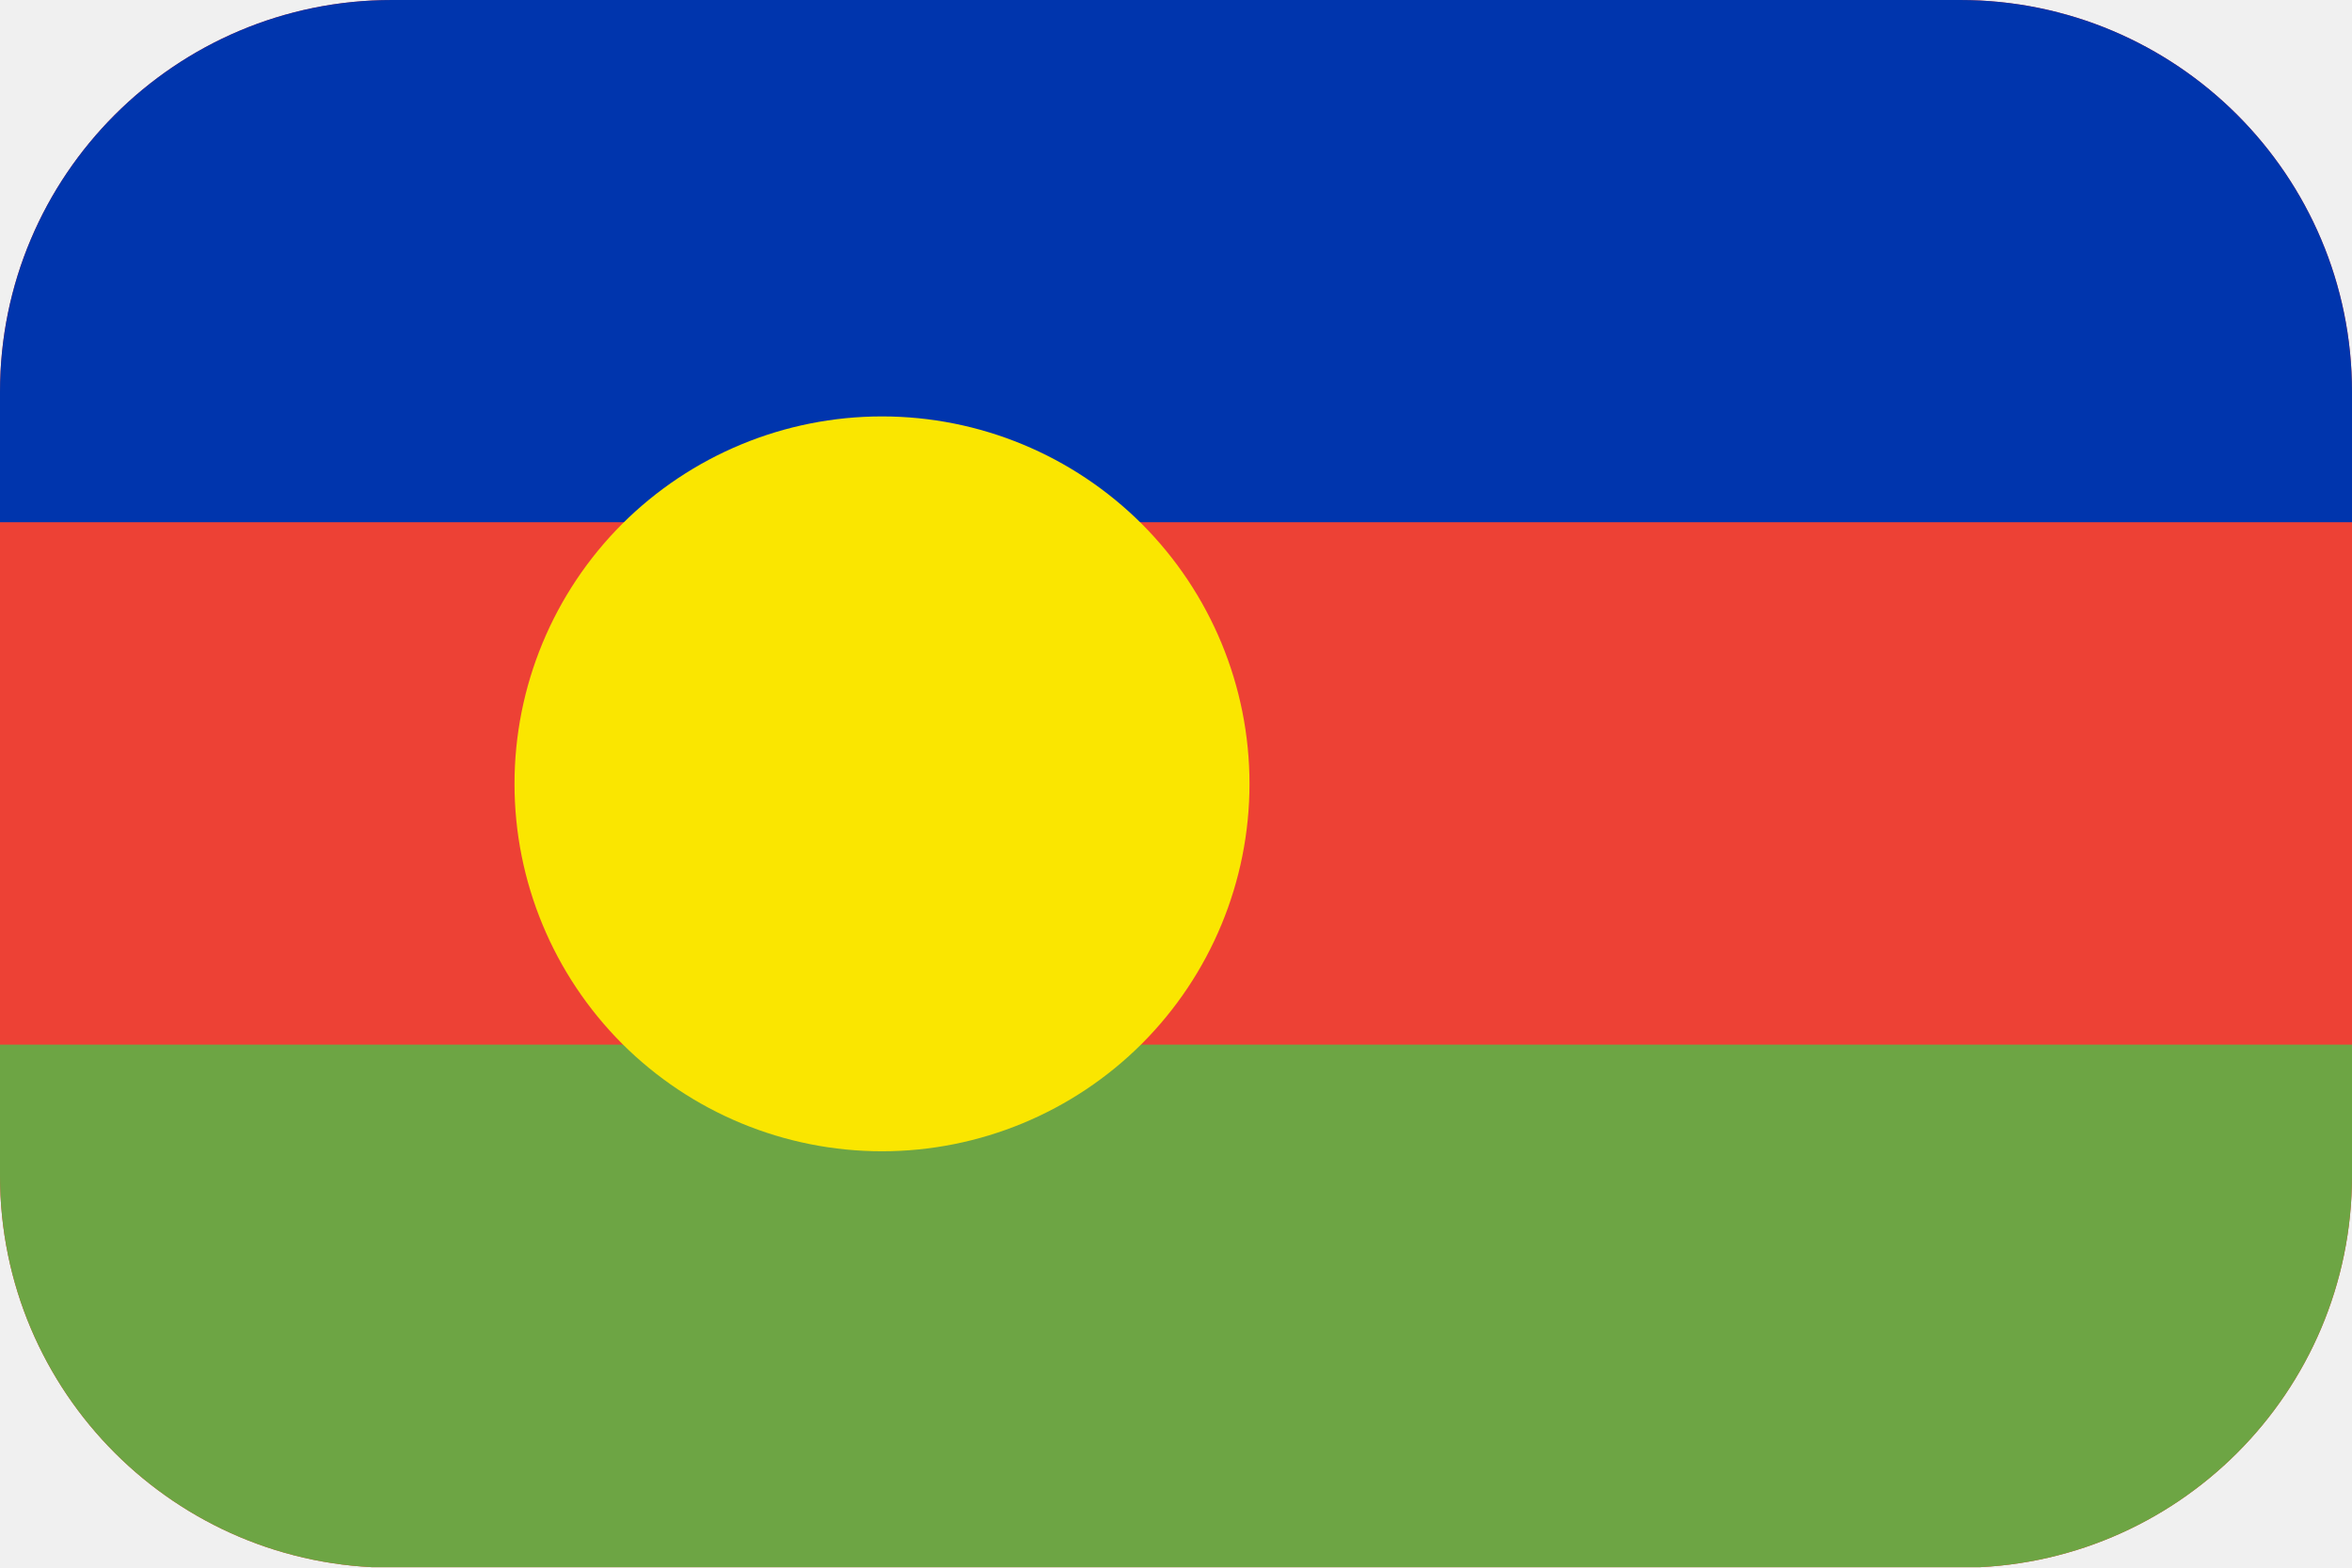
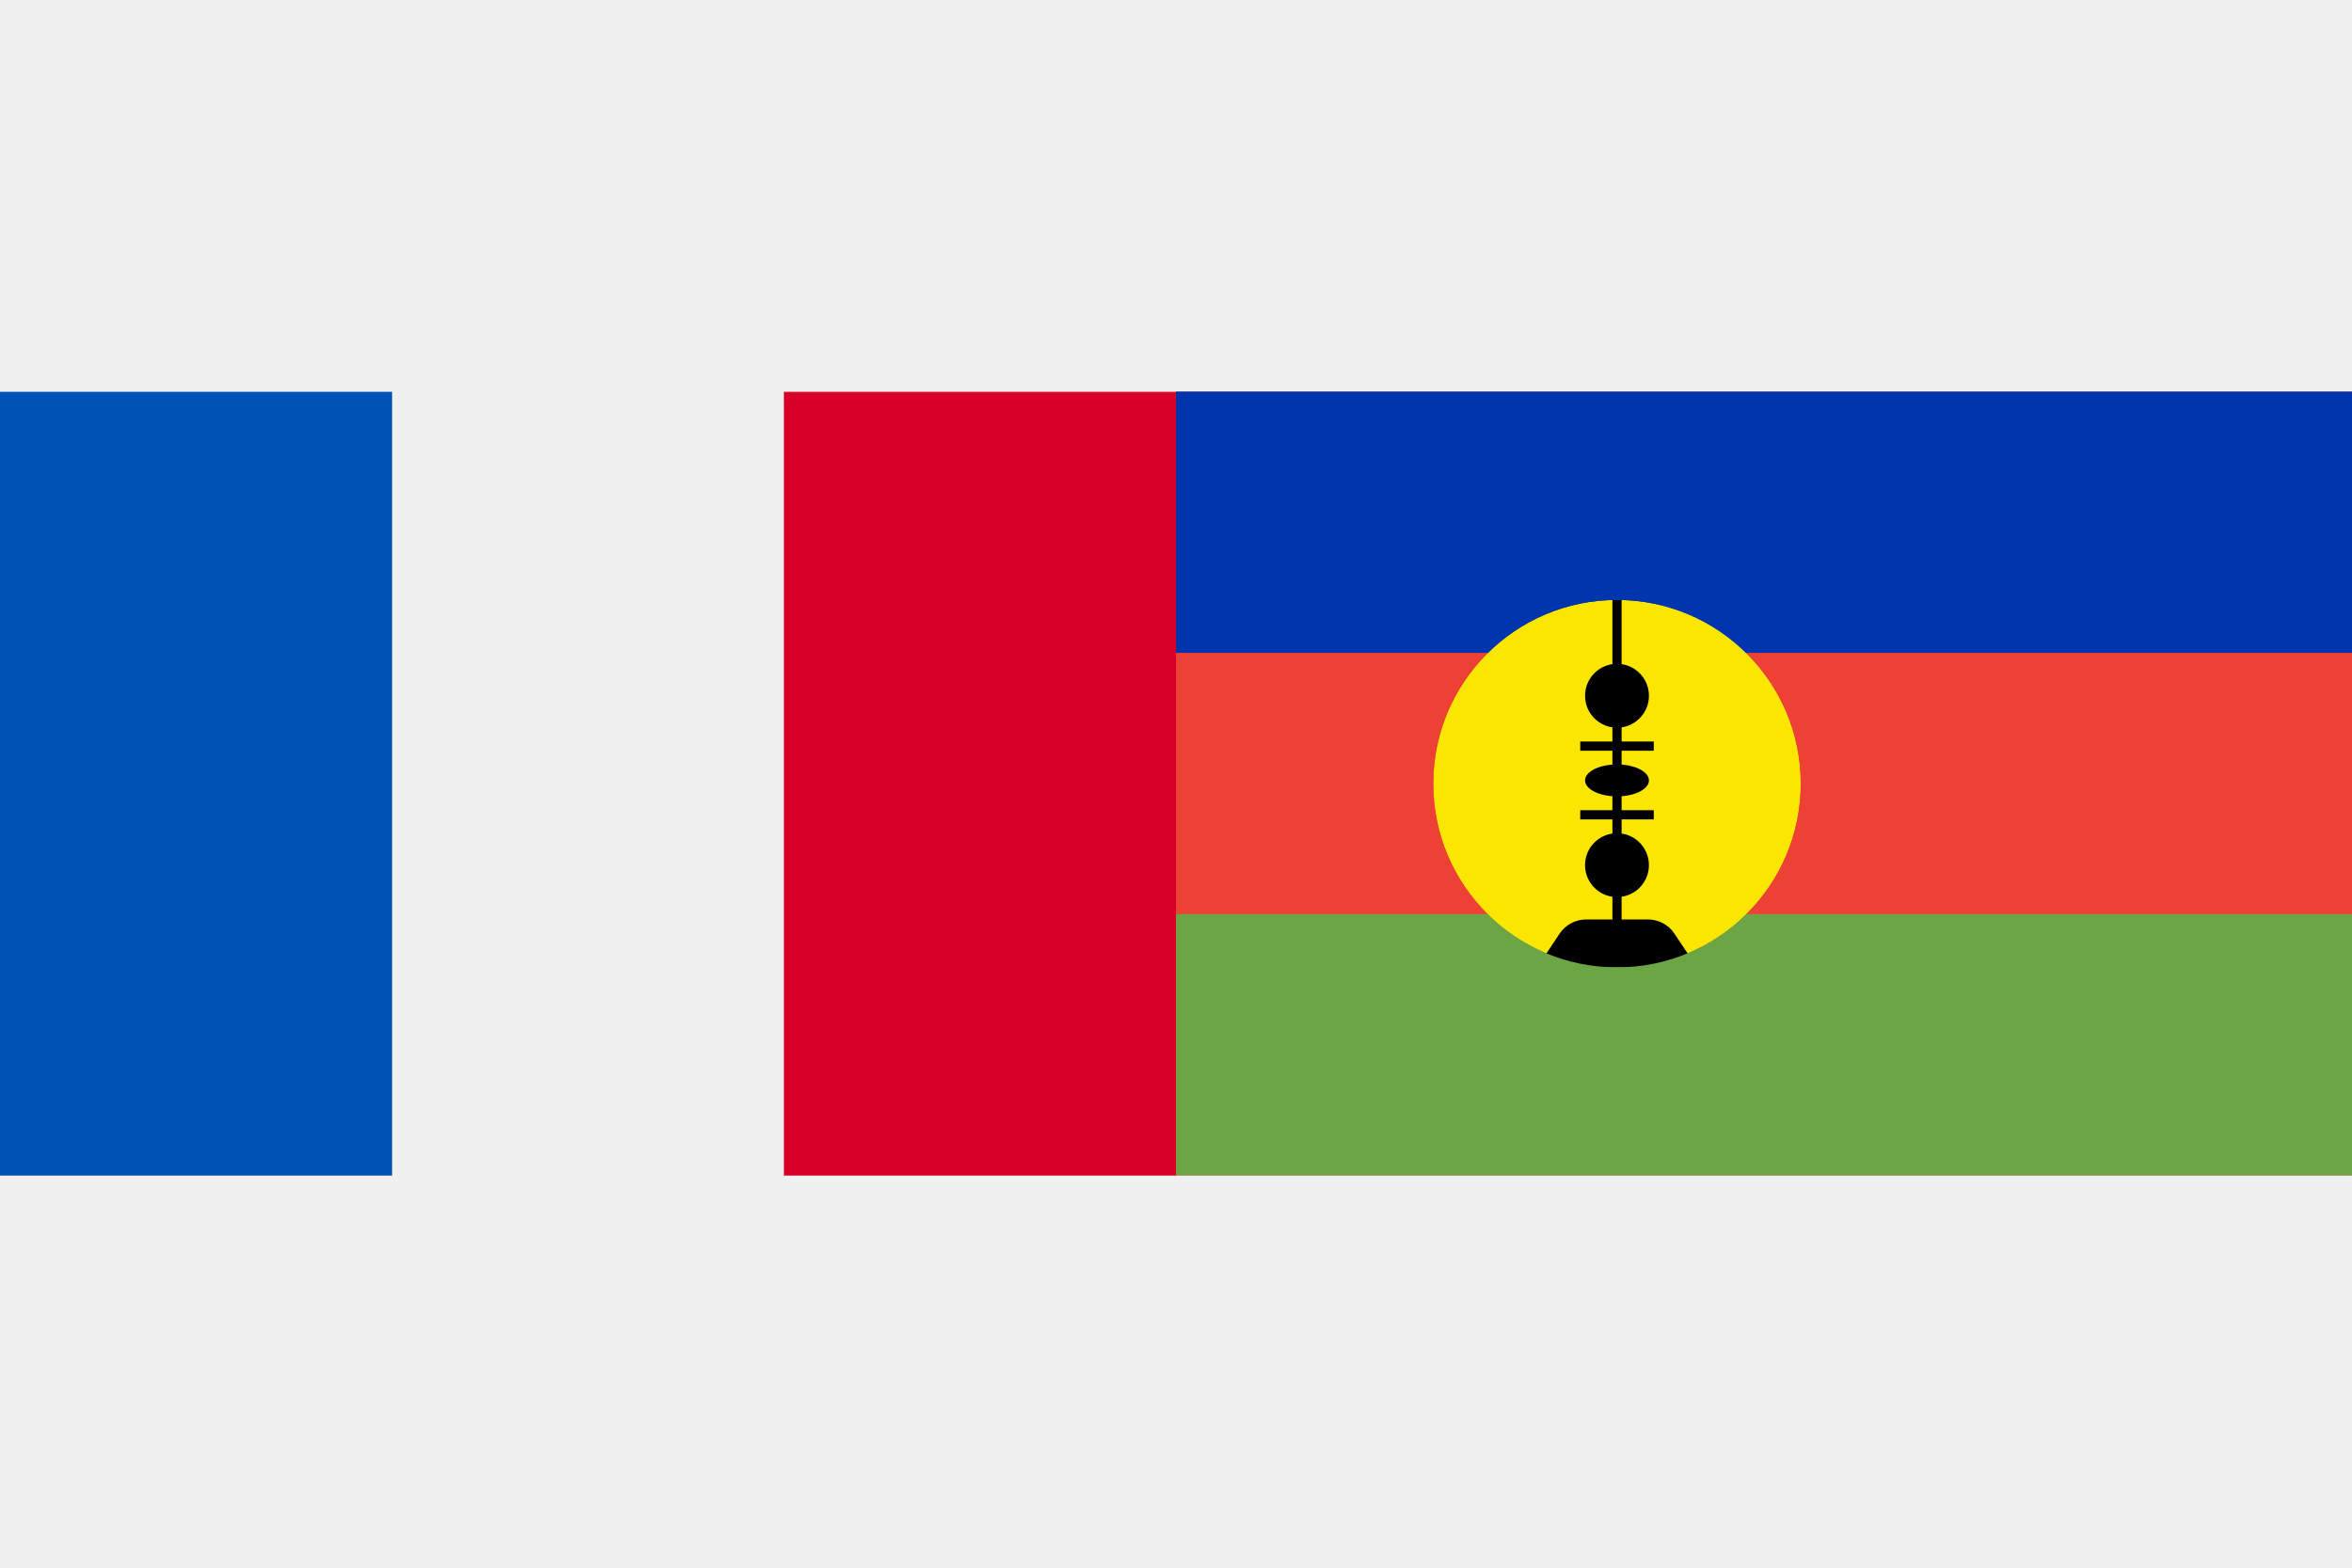
<svg xmlns="http://www.w3.org/2000/svg" width="auto" height="auto" viewBox="0 0 24 16" fill="none">
  <g id="NC">
-     <g clip-path="url(#clip0_2253_3305)">
-       <path id="Vector" d="M24 -0.003H0V15.995H24V-0.003Z" fill="#ED4135" />
-       <path id="Vector_2" d="M24 -0.003H0V5.33H24V-0.003Z" fill="#0035AD" />
-       <path id="Vector_3" d="M24 10.662H0V15.995H24V10.662Z" fill="#6DA544" />
-       <path id="Vector_4" d="M9 11.75C9.995 11.75 10.948 11.355 11.652 10.652C12.355 9.948 12.75 8.995 12.75 8C12.75 7.005 12.355 6.052 11.652 5.348C10.948 4.645 9.995 4.25 9 4.25C8.005 4.25 7.052 4.645 6.348 5.348C5.645 6.052 5.25 7.005 5.25 8C5.25 8.995 5.645 9.948 6.348 10.652C7.052 11.355 8.005 11.75 9 11.75Z" fill="#FAE600" />
+     <g id="Group 58">
+       <g id="Group 48">
+         <path id="Vector" d="M24 3.997H12V11.996H24V3.997Z" fill="#ED4135" />
+         <path id="Vector_2" d="M24 3.997H12V6.663H24V3.997Z" fill="#0035AD" />
+         <path id="Vector_3" d="M24 9.329H12V11.996H24V9.329Z" fill="#6DA544" />
+         <g id="Group 47">
+           <mask id="mask0_13761_68383" style="mask-type:alpha" maskUnits="userSpaceOnUse" x="14" y="6" width="5" height="4">
+             <path id="Vector_4" d="M16.5 9.873C17.535 9.873 18.375 9.034 18.375 7.998C18.375 6.963 17.535 6.123 16.5 6.123C15.464 6.123 14.625 6.963 14.625 7.998C14.625 9.034 15.464 9.873 16.5 9.873Z" fill="#FAE600" />
+           </mask>
+           <g mask="url(#mask0_13761_68383)">
+             <path id="Vector_5" d="M16.5 9.873C17.535 9.873 18.375 9.034 18.375 7.998C18.375 6.963 17.535 6.123 16.5 6.123C15.464 6.123 14.625 6.963 14.625 7.998C14.625 9.034 15.464 9.873 16.5 9.873Z" fill="#FAE600" />
+             <g id="Group 45">
+               <path id="Vector 5" d="M16.5 6.123V9.71" stroke="black" stroke-width="0.094" />
+               <g id="Group 44">
+                 <g id="Frame 1">
+                   <circle id="Ellipse 13" cx="16.5" cy="7.101" r="0.326" fill="black" />
+                   <path id="Vector 10" d="M16.125 7.615H16.875" stroke="black" stroke-width="0.094" />
+                   <ellipse id="Ellipse 14" cx="16.5" cy="7.965" rx="0.326" ry="0.163" fill="black" />
+                   <path id="Vector 10_2" d="M16.125 8.316H16.875" stroke="black" stroke-width="0.094" />
+                   <circle id="Ellipse 13_2" cx="0.326" cy="0.326" r="0.326" transform="matrix(1 0 0 -1 16.1738 9.1557)" fill="black" />
+                 </g>
+               </g>
+               <path id="Vector 9" d="M15.685 9.873L15.914 9.529C15.975 9.438 16.077 9.384 16.186 9.384H16.815C16.924 9.384 17.026 9.438 17.086 9.529L17.316 9.873H15.685Z" fill="black" />
+             </g>
+           </g>
+         </g>
+       </g>
+       <g id="Flag" clip-path="url(#clip0_13761_68383)">
+         <path id="Vector_6" d="M12 3.999H0V11.998H12V3.999Z" fill="#F0F0F0" />
+         <path id="Vector_7" d="M4.001 3.999H0V11.998H4.001V3.999Z" fill="#0052B4" />
+         <path id="Vector_8" d="M12 3.999H7.999V11.998H12V3.999Z" fill="#D80027" />
+       </g>
    </g>
  </g>
  <defs>
-     <clipPath id="clip0_2253_3305">
-       <rect width="24" height="16" rx="4" fill="white" />
+     <clipPath id="clip0_13761_68383">
+       <rect width="12" height="12" fill="white" transform="translate(0 2)" />
    </clipPath>
  </defs>
</svg>
